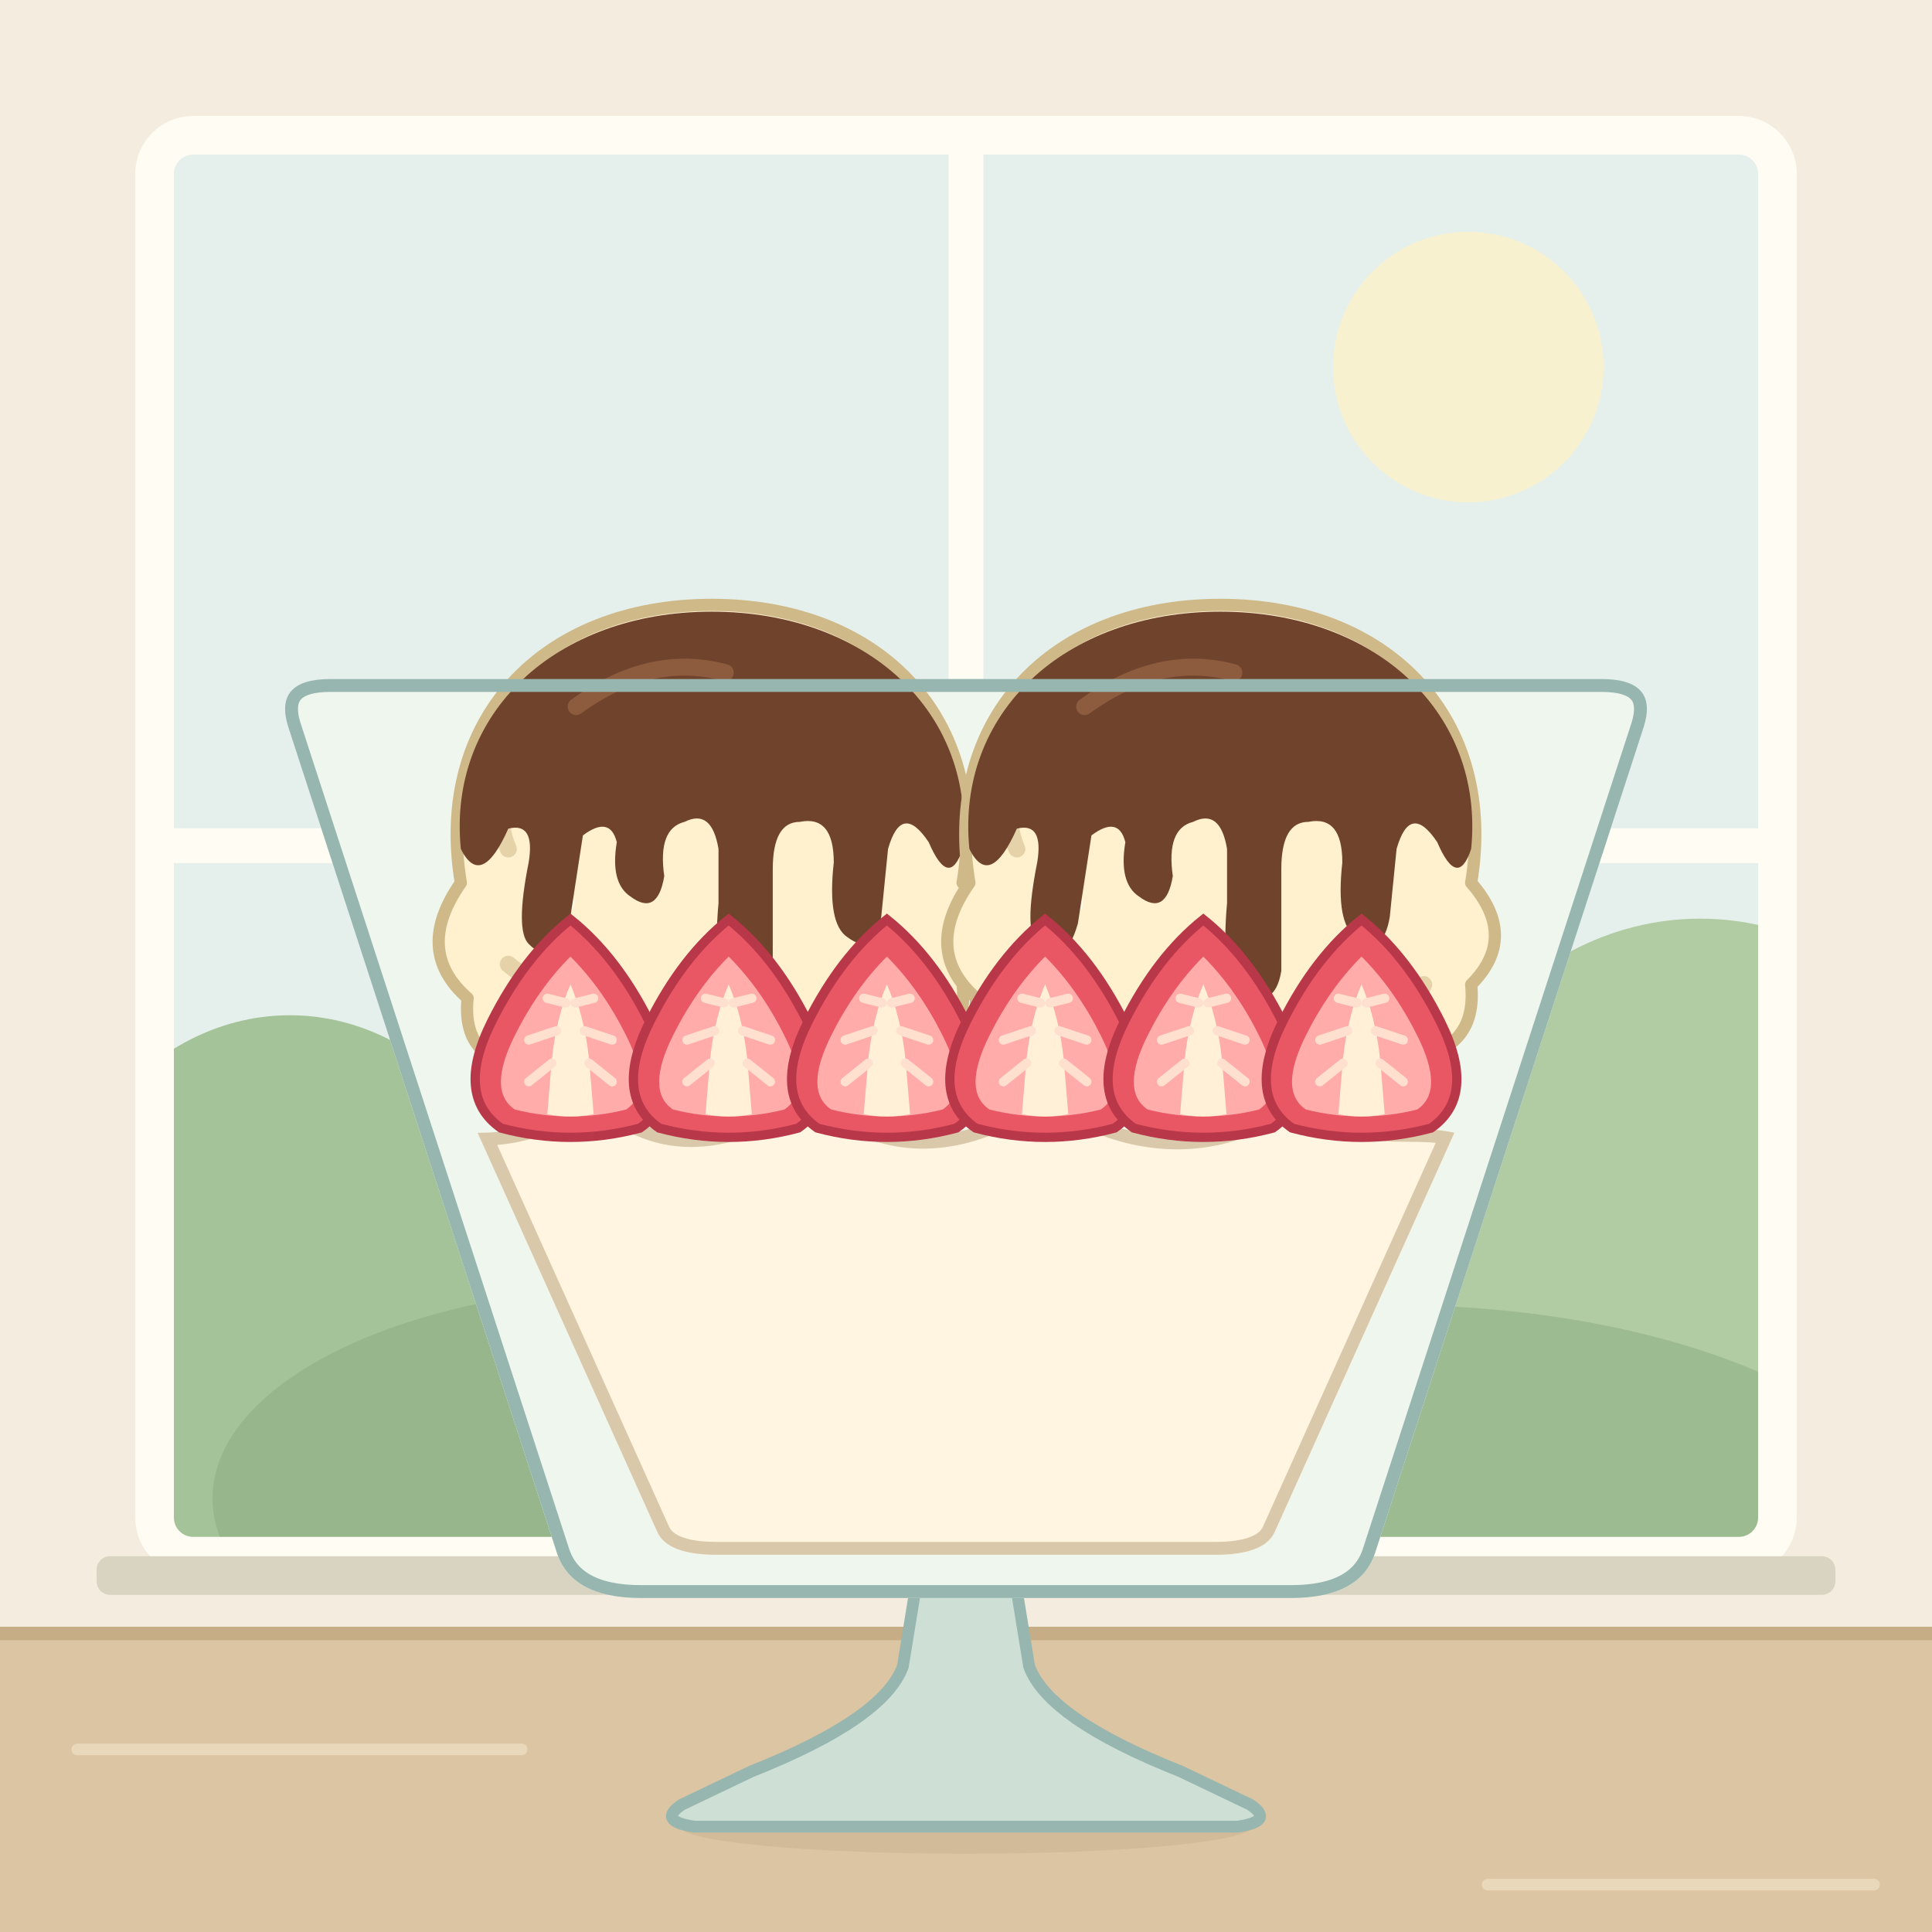
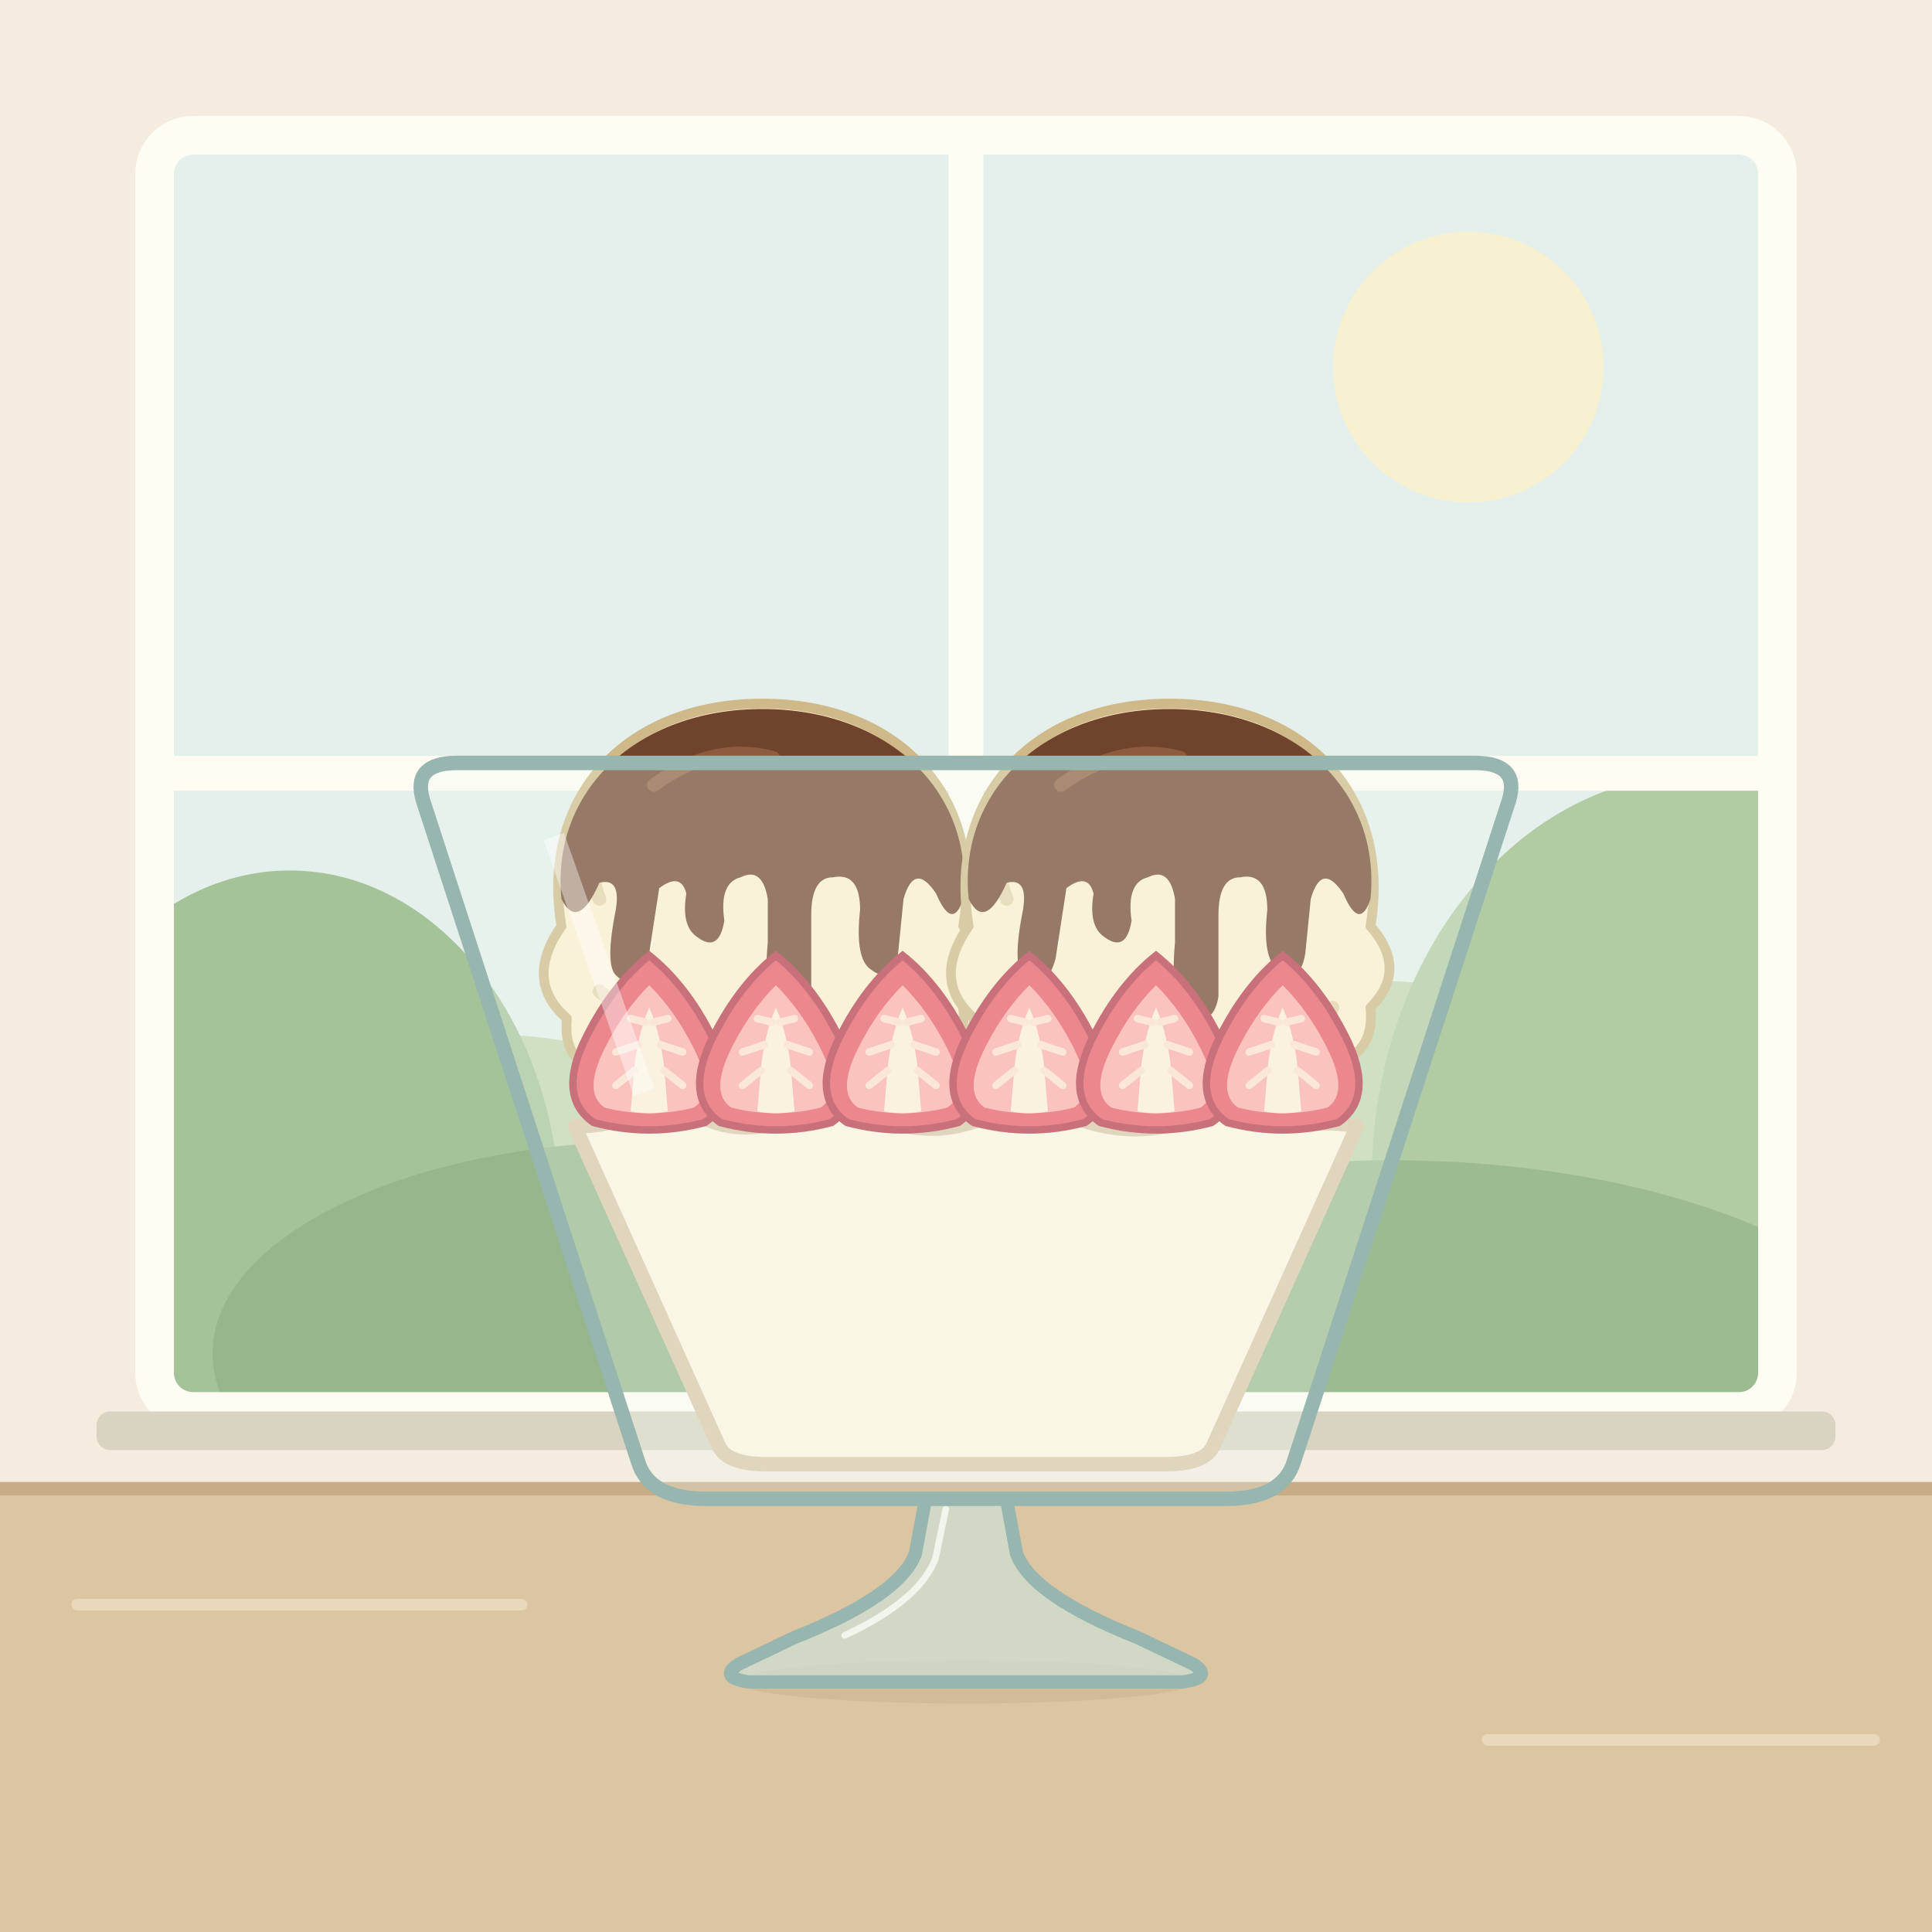
- <svg xmlns="http://www.w3.org/2000/svg" width="900" height="900" viewBox="-57.12 -178.24 514.24 514.24">
-   <g id="photo-backdrop" transform="translate(-57.12 -178.24) scale(5.1424)">
+ <svg xmlns="http://www.w3.org/2000/svg" width="900" height="900" viewBox="-121.086 -251.103 642.195 642.195">
+   <g id="photo-backdrop" transform="translate(-121.0855 -251.1026) scale(6.421949)">
    <rect width="100" height="100" fill="#f4eddf" />
    <defs>
      <clipPath id="cafe-window">
-         <rect x="8" y="7" width="84" height="73.549" rx="2" />
+         <rect x="8" y="7" width="84" height="66.056" rx="2" />
      </clipPath>
    </defs>
    <g clip-path="url(#cafe-window)">
-       <rect x="8" y="7" width="84" height="73.549" fill="#e5f0ec" />
+       <rect x="8" y="7" width="84" height="66.056" fill="#e5f0ec" />
      <circle cx="76" cy="19" r="7" fill="#f8f1cf" />
-       <path d="M8 80.549V68.549Q25 53.549 44 68.549Q69 49.549 92 65.549V80.549Z" fill="#c2d6b1" />
-       <ellipse cx="15" cy="70.549" rx="14" ry="18" fill="#a5c399" />
-       <ellipse cx="88" cy="68.549" rx="17" ry="21" fill="#b1cba2" />
-       <ellipse cx="34" cy="77.549" rx="23" ry="11" fill="#97b68b" />
-       <ellipse cx="72" cy="80.549" rx="28" ry="13" fill="#9cbb91" />
+       <path d="M8 73.056V61.056Q25 46.056 44 61.056Q69 42.056 92 58.056V73.056Z" fill="#c2d6b1" />
+       <ellipse cx="15" cy="63.056" rx="14" ry="18" fill="#a5c399" />
+       <ellipse cx="88" cy="61.056" rx="17" ry="21" fill="#b1cba2" />
+       <ellipse cx="34" cy="70.056" rx="23" ry="11" fill="#97b68b" />
+       <ellipse cx="72" cy="73.056" rx="28" ry="13" fill="#9cbb91" />
    </g>
-     <rect x="8" y="7" width="84" height="73.549" rx="2" fill="none" stroke="#fffcf3" stroke-width="2" />
-     <path d="M50 7V80.549M8 43.774H92" stroke="#fffcf3" stroke-width="1.8" />
-     <rect x="5" y="80.549" width="90" height="2" rx=".7" fill="#d9d4c2" />
-     <rect y="84.549" width="100" height="15.451" fill="#dcc5a2" />
-     <path d="M0 84.549H100" stroke="#c7ad85" stroke-width=".7" />
-     <path d="M4 90.549H27M77 97.549H97" stroke="#ead8ba" stroke-width=".6" stroke-linecap="round" />
+     <rect x="8" y="7" width="84" height="66.056" rx="2" fill="none" stroke="#fffcf3" stroke-width="2" />
+     <path d="M50 7V73.056M8 40.028H92" stroke="#fffcf3" stroke-width="1.8" />
+     <rect x="5" y="73.056" width="90" height="2" rx=".7" fill="#d9d4c2" />
+     <rect y="77.056" width="100" height="22.944" fill="#dcc5a2" />
+     <path d="M0 77.056H100" stroke="#c7ad85" stroke-width=".7" />
+     <path d="M4 83.056H27M77 90.056H97" stroke="#ead8ba" stroke-width=".6" stroke-linecap="round" />
  </g>
  <ellipse cx="200" cy="307.968" rx="76" ry="7.2" fill="#8c7c60" opacity=".14" />
-   <svg x="116" y="243.2" width="168" height="73.6" viewBox="0 0 100 100" preserveAspectRatio="none">
-     <path d="M42 2H58L60 30Q63 49 84 68L95 80Q99 86 93 88H7Q1 86 5 80L16 68Q37 49 40 30Z" fill="#cee0d6" stroke="#97b6b0" stroke-width="5.5" stroke-linejoin="round" vector-effect="non-scaling-stroke" />
-   </svg>
-   <svg x="12" y="0" width="376" height="249.6" viewBox="0 0 100 100" preserveAspectRatio="none">
-     <path d="M5 1H95Q99 1 98 6L79 94Q78 99 73 99H27Q22 99 21 94L2 6Q1 1 5 1Z" fill="#eff6ed" stroke="none" stroke-width="0" stroke-linejoin="round" vector-effect="non-scaling-stroke" />
-   </svg>
-   <svg x="67.36" y="110.8" width="265.28" height="124.8" viewBox="0 0 100 100" preserveAspectRatio="none">
-     <defs>
-       <clipPath id="photo-outline-2">
-         <path d="M1 10C6 10 8 7 11 4Q13 2 15 5C20 13 26 11 31 5Q34 1 37 5C43 13 49 12 55 5Q58 1 61 5C67 12 74 13 80 6Q83 2 86 6C91 11 95 8 99 10L81 95Q80 100 75 100H25Q20 100 19 95Z" />
-       </clipPath>
-     </defs>
-     <path d="M1 10C6 10 8 7 11 4Q13 2 15 5C20 13 26 11 31 5Q34 1 37 5C43 13 49 12 55 5Q58 1 61 5C67 12 74 13 80 6Q83 2 86 6C91 11 95 8 99 10L81 95Q80 100 75 100H25Q20 100 19 95Z" fill="#fff5e1" stroke="#dac8aa" stroke-width="12" stroke-linejoin="round" vector-effect="non-scaling-stroke" clip-path="url(#photo-outline-2)" />
-   </svg>
+   <g stroke-linejoin="round" stroke-linecap="round">
+     <path d="M 186.56 247.104 H 213.44 L 216.8 265.28 Q 221.84 279.264 257.12 293.248 L 275.6 302.08 Q 282.32 306.496 272.24 307.968 H 127.76 Q 117.68 306.496 124.4 302.08 L 142.88 293.248 Q 178.16 279.264 183.2 265.28 Z" fill="#cee0d6" fill-opacity=".7" stroke="#97b6b0" stroke-width="4.4" />
+     <path d="M 193.28 250.56 L 189.92 266.752 Q 184.88 280.736 159.68 292.512" fill="none" stroke="#eff6ed" stroke-width="2.2" />
+     <path d="M 70 123.277 C 83.266 123.277 88.572 119.533 96.531 115.789 Q 101.837 113.293 107.143 117.037 C 120.408 127.021 136.327 124.525 149.592 117.037 Q 157.551 112.045 165.51 117.037 C 181.429 127.021 197.347 125.773 213.265 117.037 Q 221.224 112.045 229.184 117.037 C 245.102 125.773 263.673 127.021 279.592 118.285 Q 287.551 113.293 295.51 118.285 C 308.775 124.525 319.387 120.781 330 123.277 L 282.245 229.357 Q 279.592 235.597 266.326 235.597 H 133.674 Q 120.408 235.597 117.755 229.357 Z" fill="#fff5e1" stroke="#dac8aa" stroke-width="4.8" />
+   </g>
  <defs>
    <clipPath id="filling">
      <path d="M12 -249.6H388V0L305.28 249.6H94.72L12 0Z" />
    </clipPath>
  </defs>
  <g clip-path="url(#filling)">
    <g transform="translate(132.32 49.536)">
      <svg x="-90.24" y="-90.24" width="180.48" height="180.48" viewBox="0 0 100 100" fill="none" aria-hidden="true">
        <path d="M13 54C9 30 25 13 50 13C75 13 91 30 87 54Q94 62 87 69Q88 79 77 80Q72 90 62 86Q51 94 42 87Q30 91 24 81Q13 81 14 71Q6 64 13 54Z" fill="#fff0ce" stroke="#cfb989" stroke-width="1.8" stroke-linejoin="round" />
        <path d="M20 66Q26 71 30 68M30 77Q36 82 42 78M50 81Q56 84 61 79M70 73Q77 76 80 69M20 49Q17 42 23 37M69 28Q77 31 78 38M37 24Q43 20 49 23" stroke="#cfb989" stroke-opacity=".55" stroke-width="2.5" stroke-linecap="round" />
        <path d="M29 31Q34 26 39 27M24 55L28 57M48 67L53 65M61 36L65 39" stroke="#fff9e9" stroke-width="3.5" stroke-linecap="round" />
      </svg>
      <svg x="-90.24" y="-90.24" width="180.48" height="180.48" class="scoop-syrup" viewBox="0 0 100 100" aria-hidden="true">
        <path d="M13 49C11 29 27 14 50 14C73 14 89 29 87 49Q85 55 82 48Q78 42 76 49L75 59Q74 65 70 62Q67 60 68 51Q68 44 63 45Q59 45 59 52L59 67Q58 73 53 70Q50 68 51 57L51 49Q50 43 46 45Q42 46 43 53Q42 59 38 56Q35 54 36 48Q35 44 31 47L29 60Q27 67 23 63Q21 61 23 51Q24 45 20 46Q16 55 13 49Z" fill="#70432c" />
        <path d="M30 28Q41 20 52 23" fill="none" stroke="#9c6948" stroke-width="2.5" stroke-linecap="round" opacity=".65" />
      </svg>
    </g>
    <g transform="translate(267.68 49.536)">
      <svg x="-90.24" y="-90.24" width="180.48" height="180.48" viewBox="0 0 100 100" fill="none" aria-hidden="true">
        <path d="M13 54C9 30 25 13 50 13C75 13 91 30 87 54Q94 62 87 69Q88 79 77 80Q72 90 62 86Q51 94 42 87Q30 91 24 81Q13 81 14 71Q6 64 13 54Z" fill="#fff0ce" stroke="#cfb989" stroke-width="1.8" stroke-linejoin="round" />
        <path d="M20 66Q26 71 30 68M30 77Q36 82 42 78M50 81Q56 84 61 79M70 73Q77 76 80 69M20 49Q17 42 23 37M69 28Q77 31 78 38M37 24Q43 20 49 23" stroke="#cfb989" stroke-opacity=".55" stroke-width="2.5" stroke-linecap="round" />
        <path d="M29 31Q34 26 39 27M24 55L28 57M48 67L53 65M61 36L65 39" stroke="#fff9e9" stroke-width="3.5" stroke-linecap="round" />
      </svg>
      <svg x="-90.24" y="-90.24" width="180.48" height="180.48" class="scoop-syrup" viewBox="0 0 100 100" aria-hidden="true">
        <path d="M13 49C11 29 27 14 50 14C73 14 89 29 87 49Q85 55 82 48Q78 42 76 49L75 59Q74 65 70 62Q67 60 68 51Q68 44 63 45Q59 45 59 52L59 67Q58 73 53 70Q50 68 51 57L51 49Q50 43 46 45Q42 46 43 53Q42 59 38 56Q35 54 36 48Q35 44 31 47L29 60Q27 67 23 63Q21 61 23 51Q24 45 20 46Q16 55 13 49Z" fill="#70432c" />
        <path d="M30 28Q41 20 52 23" fill="none" stroke="#9c6948" stroke-width="2.5" stroke-linecap="round" opacity=".65" />
      </svg>
    </g>
    <g transform="translate(94.72 97.344) rotate(180)">
      <svg x="-39.48" y="-39.48" width="78.96" height="78.96" viewBox="0 0 64 64" fill="none" aria-hidden="true">
        <path d="M17 12Q32 8 47 12Q57 19 49 35Q42 49 32 57Q22 49 15 35Q7 19 17 12Z" fill="#e95764" stroke="#b83749" stroke-width="2" />
        <path d="M20 16Q32 13 44 16Q50 20 44 32Q39 42 32 49Q25 42 20 32Q14 20 20 16Z" fill="#ffacaa" />
        <path d="M27 15Q32 14 37 15L36 27Q35 36 32 43Q29 36 28 27Z" fill="#fff0d7" />
        <path d="M23 22L28 26M41 22L36 26M23 31L29 33M41 31L35 33M27 40L31 39M37 40L33 39" stroke="#ffe0cf" stroke-width="2" stroke-linecap="round" />
      </svg>
    </g>
    <g transform="translate(136.832 97.344) rotate(180)">
      <svg x="-39.48" y="-39.48" width="78.96" height="78.96" viewBox="0 0 64 64" fill="none" aria-hidden="true">
        <path d="M17 12Q32 8 47 12Q57 19 49 35Q42 49 32 57Q22 49 15 35Q7 19 17 12Z" fill="#e95764" stroke="#b83749" stroke-width="2" />
        <path d="M20 16Q32 13 44 16Q50 20 44 32Q39 42 32 49Q25 42 20 32Q14 20 20 16Z" fill="#ffacaa" />
        <path d="M27 15Q32 14 37 15L36 27Q35 36 32 43Q29 36 28 27Z" fill="#fff0d7" />
        <path d="M23 22L28 26M41 22L36 26M23 31L29 33M41 31L35 33M27 40L31 39M37 40L33 39" stroke="#ffe0cf" stroke-width="2" stroke-linecap="round" />
      </svg>
    </g>
    <g transform="translate(178.944 97.344) rotate(180)">
      <svg x="-39.48" y="-39.48" width="78.96" height="78.96" viewBox="0 0 64 64" fill="none" aria-hidden="true">
        <path d="M17 12Q32 8 47 12Q57 19 49 35Q42 49 32 57Q22 49 15 35Q7 19 17 12Z" fill="#e95764" stroke="#b83749" stroke-width="2" />
        <path d="M20 16Q32 13 44 16Q50 20 44 32Q39 42 32 49Q25 42 20 32Q14 20 20 16Z" fill="#ffacaa" />
        <path d="M27 15Q32 14 37 15L36 27Q35 36 32 43Q29 36 28 27Z" fill="#fff0d7" />
        <path d="M23 22L28 26M41 22L36 26M23 31L29 33M41 31L35 33M27 40L31 39M37 40L33 39" stroke="#ffe0cf" stroke-width="2" stroke-linecap="round" />
      </svg>
    </g>
    <g transform="translate(221.056 97.344) rotate(180)">
      <svg x="-39.48" y="-39.48" width="78.96" height="78.96" viewBox="0 0 64 64" fill="none" aria-hidden="true">
        <path d="M17 12Q32 8 47 12Q57 19 49 35Q42 49 32 57Q22 49 15 35Q7 19 17 12Z" fill="#e95764" stroke="#b83749" stroke-width="2" />
        <path d="M20 16Q32 13 44 16Q50 20 44 32Q39 42 32 49Q25 42 20 32Q14 20 20 16Z" fill="#ffacaa" />
        <path d="M27 15Q32 14 37 15L36 27Q35 36 32 43Q29 36 28 27Z" fill="#fff0d7" />
        <path d="M23 22L28 26M41 22L36 26M23 31L29 33M41 31L35 33M27 40L31 39M37 40L33 39" stroke="#ffe0cf" stroke-width="2" stroke-linecap="round" />
      </svg>
    </g>
    <g transform="translate(263.168 97.344) rotate(180)">
      <svg x="-39.48" y="-39.48" width="78.96" height="78.96" viewBox="0 0 64 64" fill="none" aria-hidden="true">
        <path d="M17 12Q32 8 47 12Q57 19 49 35Q42 49 32 57Q22 49 15 35Q7 19 17 12Z" fill="#e95764" stroke="#b83749" stroke-width="2" />
        <path d="M20 16Q32 13 44 16Q50 20 44 32Q39 42 32 49Q25 42 20 32Q14 20 20 16Z" fill="#ffacaa" />
        <path d="M27 15Q32 14 37 15L36 27Q35 36 32 43Q29 36 28 27Z" fill="#fff0d7" />
        <path d="M23 22L28 26M41 22L36 26M23 31L29 33M41 31L35 33M27 40L31 39M37 40L33 39" stroke="#ffe0cf" stroke-width="2" stroke-linecap="round" />
      </svg>
    </g>
    <g transform="translate(305.28 97.344) rotate(180)">
      <svg x="-39.48" y="-39.48" width="78.96" height="78.96" viewBox="0 0 64 64" fill="none" aria-hidden="true">
        <path d="M17 12Q32 8 47 12Q57 19 49 35Q42 49 32 57Q22 49 15 35Q7 19 17 12Z" fill="#e95764" stroke="#b83749" stroke-width="2" />
        <path d="M20 16Q32 13 44 16Q50 20 44 32Q39 42 32 49Q25 42 20 32Q14 20 20 16Z" fill="#ffacaa" />
        <path d="M27 15Q32 14 37 15L36 27Q35 36 32 43Q29 36 28 27Z" fill="#fff0d7" />
        <path d="M23 22L28 26M41 22L36 26M23 31L29 33M41 31L35 33M27 40L31 39M37 40L33 39" stroke="#ffe0cf" stroke-width="2" stroke-linecap="round" />
      </svg>
    </g>
  </g>
-   <svg x="12" y="0" width="376" height="249.6" viewBox="0 0 100 100" preserveAspectRatio="none">
-     <defs>
-       <clipPath id="photo-outline-3">
-         <path d="M5 1H95Q99 1 98 6L79 94Q78 99 73 99H27Q22 99 21 94L2 6Q1 1 5 1Z" />
-       </clipPath>
-     </defs>
-     <path d="M5 1H95Q99 1 98 6L79 94Q78 99 73 99H27Q22 99 21 94L2 6Q1 1 5 1Z" fill="none" stroke="#97b6b0" stroke-width="12" stroke-linejoin="round" vector-effect="non-scaling-stroke" clip-path="url(#photo-outline-3)" />
-   </svg>
+   <path d="M 30.8 2.496 H 369.2 Q 384.24 2.496 380.48 14.976 L 309.04 234.624 Q 305.28 247.104 286.48 247.104 H 113.52 Q 94.72 247.104 90.96 234.624 L 19.52 14.976 Q 15.76 2.496 30.8 2.496 Z" fill="#eff6ed" fill-opacity=".30" stroke="#97b6b0" stroke-width="4.8" stroke-linejoin="round" />
+   <path d="M63 27L93 112" fill="none" stroke="#fff" stroke-opacity=".4" stroke-width="7.2" />
</svg>
